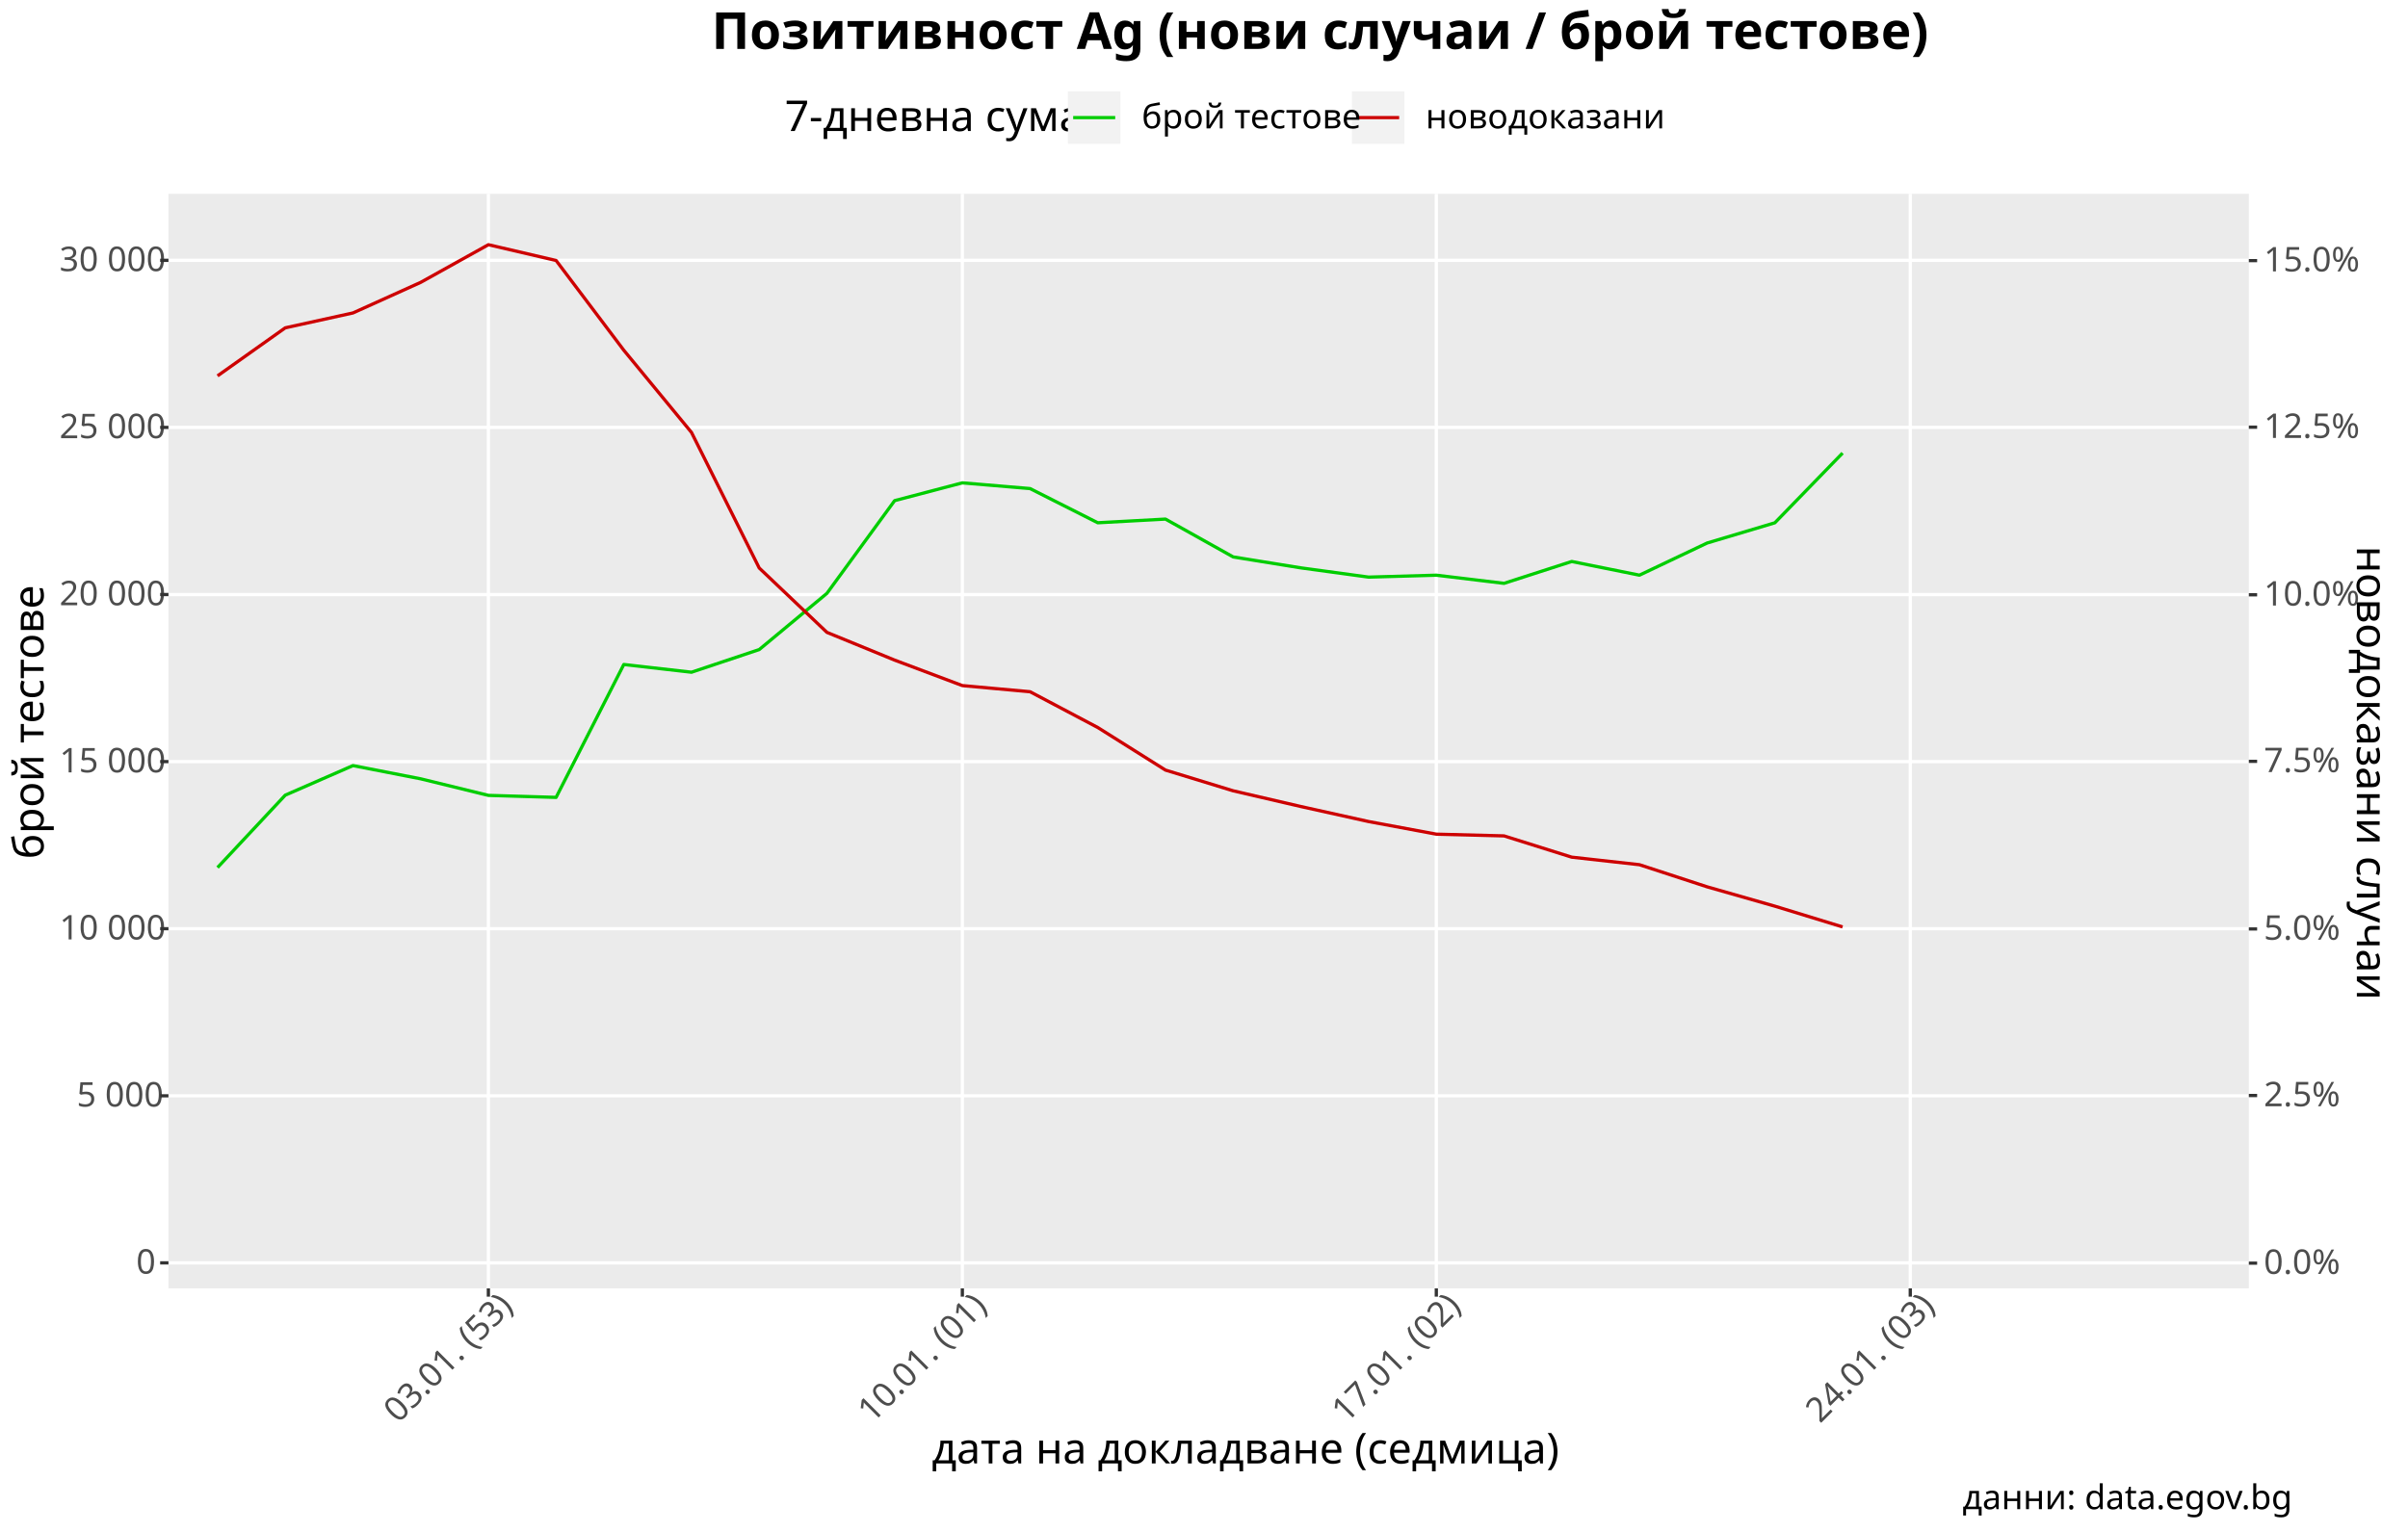
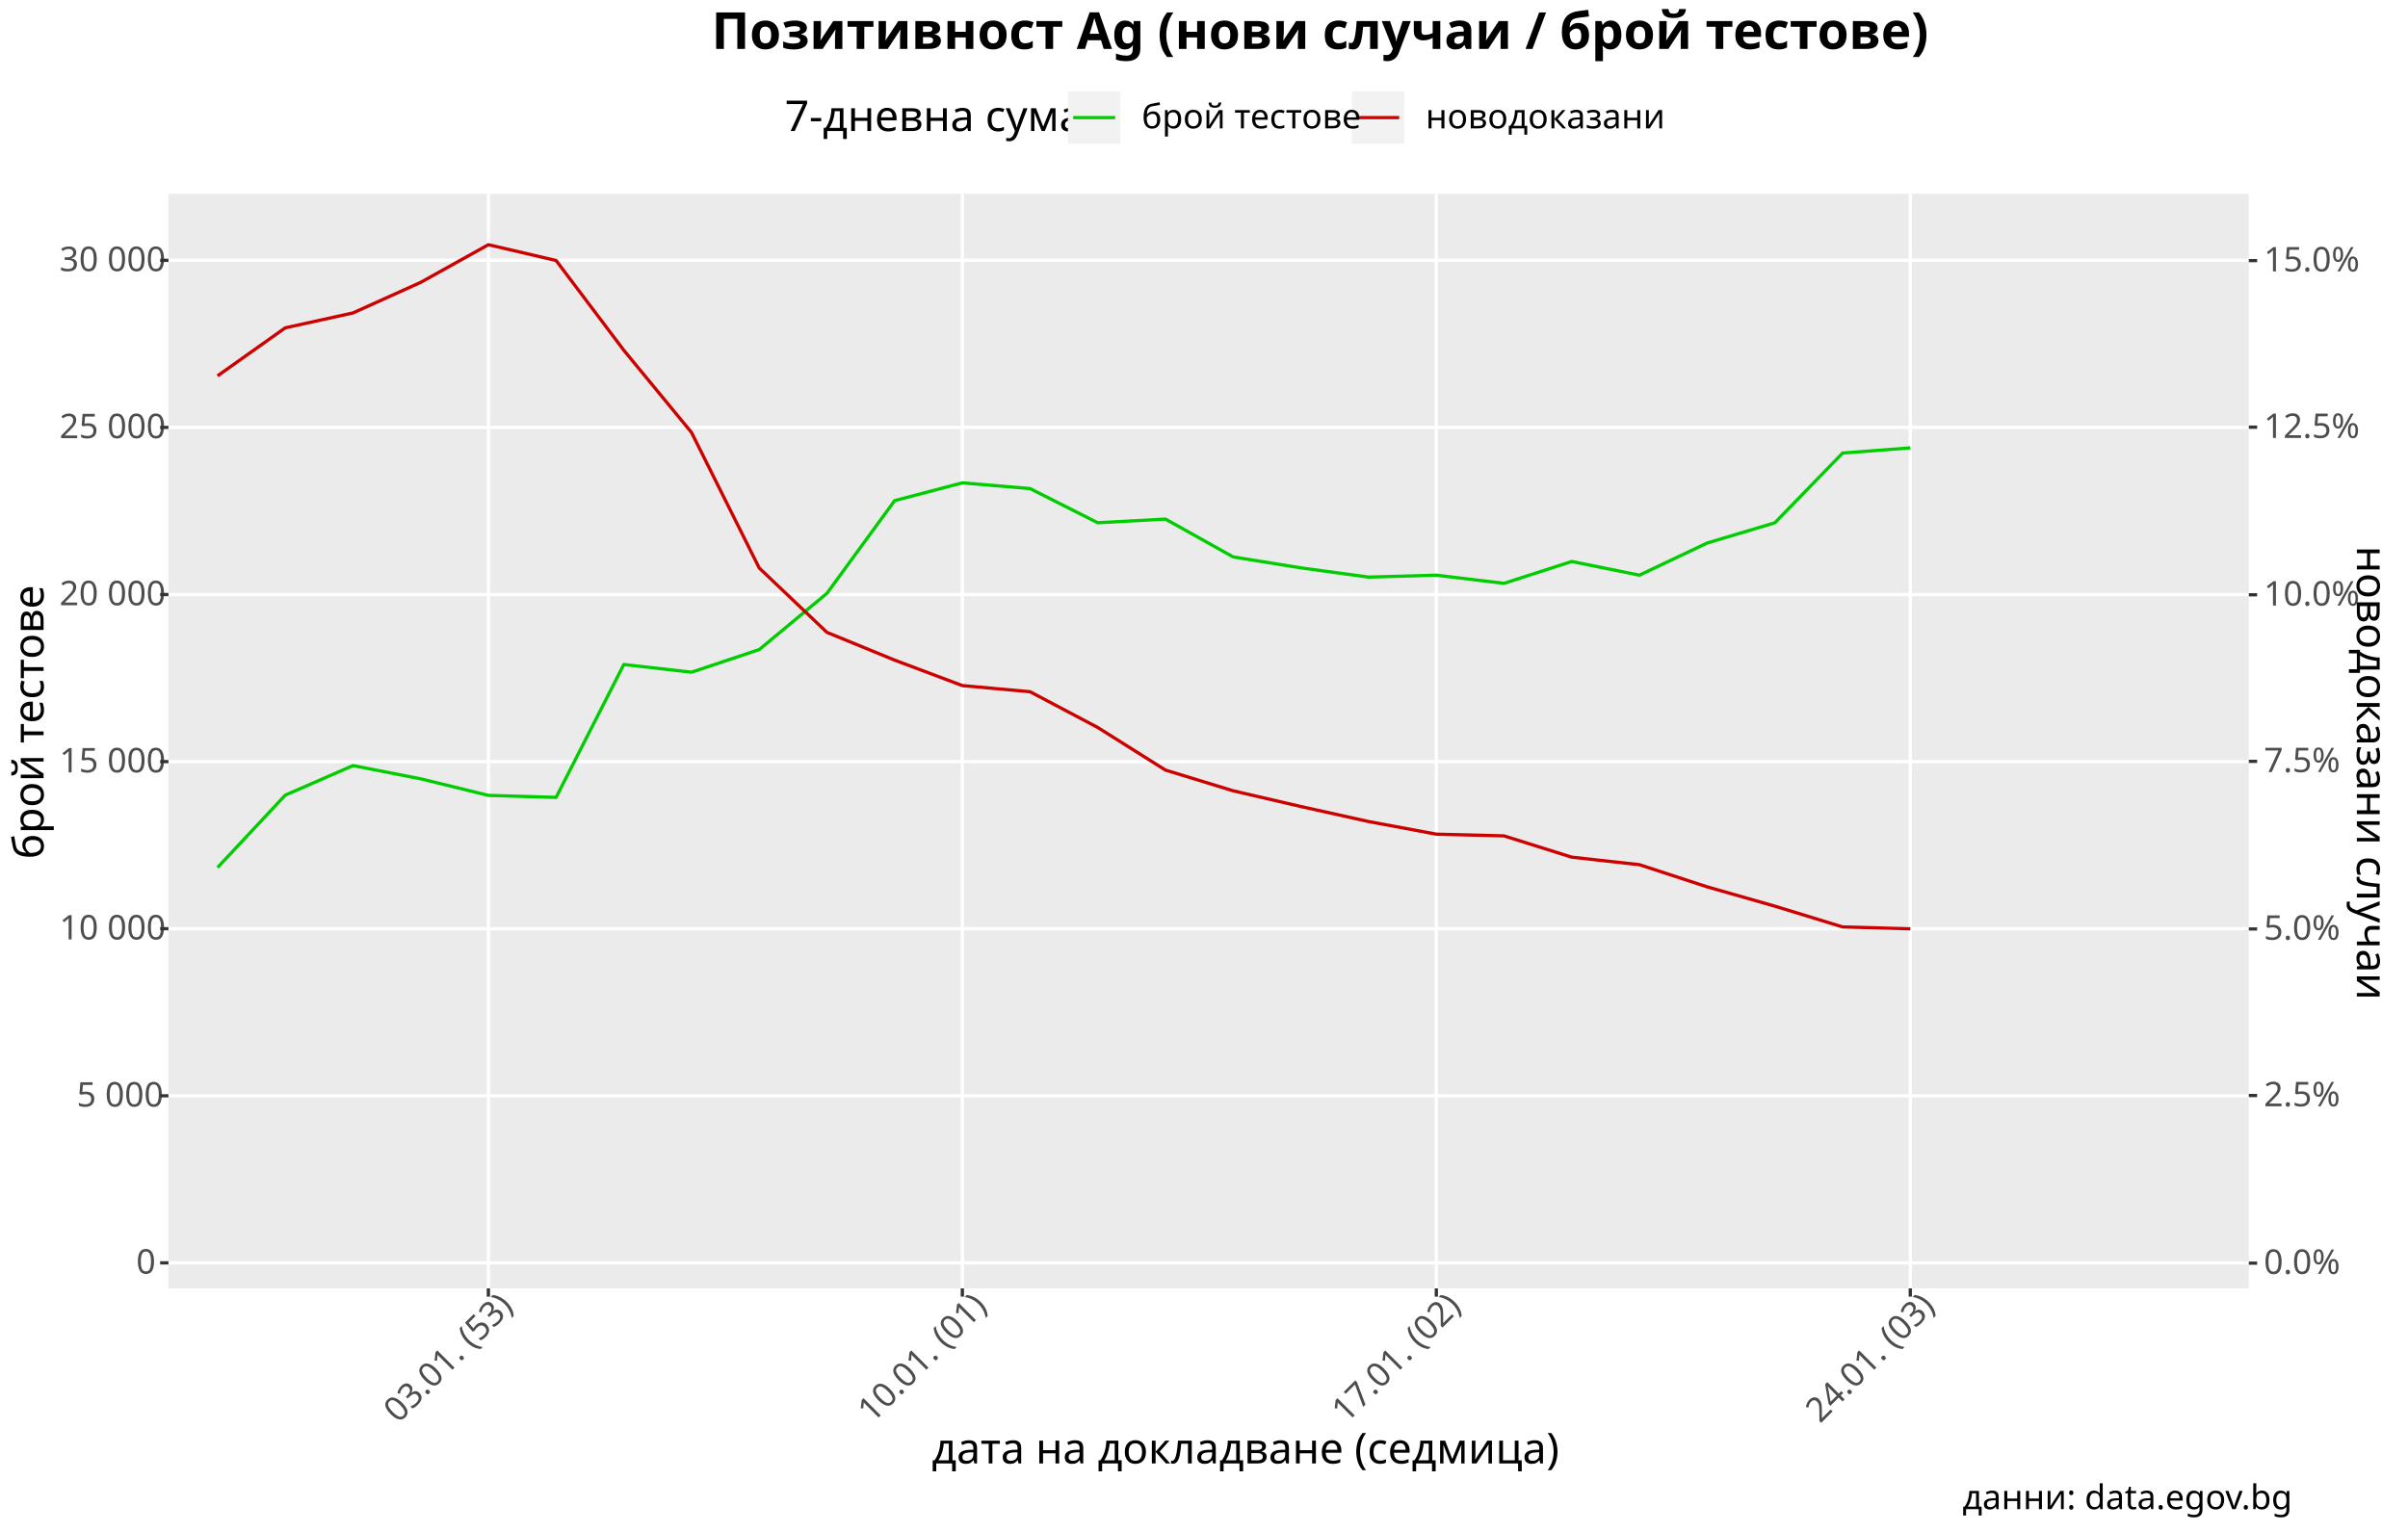
<svg xmlns="http://www.w3.org/2000/svg" viewBox="0 0 792.00 504.00">
  <defs>
    <style type="text/css">
    line, polyline, polygon, path, rect, circle {
      fill: none;
      stroke: #000000;
      stroke-linecap: round;
      stroke-linejoin: round;
      stroke-miterlimit: 10.00;
    }
  </style>
  </defs>
  <rect width="100%" height="100%" style="stroke: none; fill: #FFFFFF;" />
  <rect x="0.00" y="0.00" width="792.00" height="504.00" style="stroke-width: 1.07; stroke: #FFFFFF; fill: #FFFFFF;" />
  <defs>
    <clipPath id="cpNTUuNDF8NzM5LjY1fDQyMy44N3w2My43Nw==">
      <rect x="55.41" y="63.77" width="684.24" height="360.10" />
    </clipPath>
  </defs>
  <rect x="55.41" y="63.77" width="684.24" height="360.10" style="stroke-width: 1.07; stroke: none; fill: #EBEBEB;" clip-path="url(#cpNTUuNDF8NzM5LjY1fDQyMy44N3w2My43Nw==)" />
  <polyline points="55.41,415.49 739.65,415.49 " style="stroke-width: 1.07; stroke: #FFFFFF; stroke-linecap: butt;" clip-path="url(#cpNTUuNDF8NzM5LjY1fDQyMy44N3w2My43Nw==)" />
  <polyline points="55.41,360.52 739.65,360.52 " style="stroke-width: 1.07; stroke: #FFFFFF; stroke-linecap: butt;" clip-path="url(#cpNTUuNDF8NzM5LjY1fDQyMy44N3w2My43Nw==)" />
  <polyline points="55.41,305.54 739.65,305.54 " style="stroke-width: 1.07; stroke: #FFFFFF; stroke-linecap: butt;" clip-path="url(#cpNTUuNDF8NzM5LjY1fDQyMy44N3w2My43Nw==)" />
  <polyline points="55.41,250.57 739.65,250.57 " style="stroke-width: 1.07; stroke: #FFFFFF; stroke-linecap: butt;" clip-path="url(#cpNTUuNDF8NzM5LjY1fDQyMy44N3w2My43Nw==)" />
  <polyline points="55.41,195.60 739.65,195.60 " style="stroke-width: 1.07; stroke: #FFFFFF; stroke-linecap: butt;" clip-path="url(#cpNTUuNDF8NzM5LjY1fDQyMy44N3w2My43Nw==)" />
  <polyline points="55.41,140.62 739.65,140.62 " style="stroke-width: 1.07; stroke: #FFFFFF; stroke-linecap: butt;" clip-path="url(#cpNTUuNDF8NzM5LjY1fDQyMy44N3w2My43Nw==)" />
  <polyline points="55.41,85.65 739.65,85.65 " style="stroke-width: 1.07; stroke: #FFFFFF; stroke-linecap: butt;" clip-path="url(#cpNTUuNDF8NzM5LjY1fDQyMy44N3w2My43Nw==)" />
  <polyline points="160.63,423.87 160.63,63.77 " style="stroke-width: 1.07; stroke: #FFFFFF; stroke-linecap: butt;" clip-path="url(#cpNTUuNDF8NzM5LjY1fDQyMy44N3w2My43Nw==)" />
  <polyline points="316.52,423.87 316.52,63.77 " style="stroke-width: 1.07; stroke: #FFFFFF; stroke-linecap: butt;" clip-path="url(#cpNTUuNDF8NzM5LjY1fDQyMy44N3w2My43Nw==)" />
  <polyline points="472.41,423.87 472.41,63.77 " style="stroke-width: 1.07; stroke: #FFFFFF; stroke-linecap: butt;" clip-path="url(#cpNTUuNDF8NzM5LjY1fDQyMy44N3w2My43Nw==)" />
  <polyline points="628.30,423.87 628.30,63.77 " style="stroke-width: 1.07; stroke: #FFFFFF; stroke-linecap: butt;" clip-path="url(#cpNTUuNDF8NzM5LjY1fDQyMy44N3w2My43Nw==)" />
-   <polyline points="71.55,285.42 93.82,261.61 116.09,251.88 138.36,256.23 160.63,261.68 182.90,262.34 205.17,218.62 227.44,221.16 249.71,213.71 271.98,195.21 294.25,164.71 316.52,158.86 338.79,160.74 361.06,171.99 383.33,170.78 405.60,183.23 427.87,186.83 450.14,189.87 472.41,189.24 494.68,191.92 516.95,184.73 539.22,189.23 561.49,178.65 583.76,172.00 606.03,149.06 " style="stroke-width: 1.07; stroke: #00CD00; stroke-linecap: butt;" clip-path="url(#cpNTUuNDF8NzM5LjY1fDQyMy44N3w2My43Nw==)" />
-   <polyline points="71.55,123.66 93.82,107.86 116.09,102.96 138.36,92.90 160.63,80.51 182.90,85.70 205.17,115.23 227.44,142.28 249.71,186.87 271.98,208.05 294.25,217.18 316.52,225.56 338.79,227.58 361.06,239.35 383.33,253.36 405.60,260.18 427.87,265.35 450.14,270.29 472.41,274.44 494.68,275.01 516.95,282.01 539.22,284.49 561.49,291.77 583.76,298.13 606.03,304.96 " style="stroke-width: 1.07; stroke: #CD0000; stroke-linecap: butt;" clip-path="url(#cpNTUuNDF8NzM5LjY1fDQyMy44N3w2My43Nw==)" />
+   <polyline points="71.55,285.42 93.82,261.61 116.09,251.88 138.36,256.23 160.63,261.68 182.90,262.34 205.17,218.62 227.44,221.16 249.71,213.71 271.98,195.21 294.25,164.71 316.52,158.86 338.79,160.74 361.06,171.99 383.33,170.78 405.60,183.23 427.87,186.83 450.14,189.87 472.41,189.24 494.68,191.92 516.95,184.73 539.22,189.23 561.49,178.65 583.76,172.00 606.03,149.06 628.30,147.35 " style="stroke-width: 1.07; stroke: #00CD00; stroke-linecap: butt;" clip-path="url(#cpNTUuNDF8NzM5LjY1fDQyMy44N3w2My43Nw==)" />
+   <polyline points="71.55,123.66 93.82,107.86 116.09,102.96 138.36,92.90 160.63,80.51 182.90,85.70 205.17,115.23 227.44,142.28 249.71,186.87 271.98,208.05 294.25,217.18 316.52,225.56 338.79,227.58 361.06,239.35 383.33,253.36 405.60,260.18 427.87,265.35 450.14,270.29 472.41,274.44 494.68,275.01 516.95,282.01 539.22,284.49 561.49,291.77 583.76,298.13 606.03,304.96 628.30,305.58 " style="stroke-width: 1.07; stroke: #CD0000; stroke-linecap: butt;" clip-path="url(#cpNTUuNDF8NzM5LjY1fDQyMy44N3w2My43Nw==)" />
  <defs>
    <clipPath id="cpMC4wMHw3OTIuMDB8NTA0LjAwfDAuMDA=">
      <rect x="0.00" y="0.00" width="792.00" height="504.00" />
    </clipPath>
  </defs>
  <g clip-path="url(#cpMC4wMHw3OTIuMDB8NTA0LjAwfDAuMDA=)">
    <text x="44.80" y="419.03" style="font-size: 11.20px; fill: #4D4D4D; font-family: Calibri;" textLength="5.68px" lengthAdjust="spacingAndGlyphs">0</text>
  </g>
  <g clip-path="url(#cpMC4wMHw3OTIuMDB8NTA0LjAwfDAuMDA=)">
    <text x="25.24" y="364.06" style="font-size: 11.20px; fill: #4D4D4D; font-family: Calibri;" textLength="25.24px" lengthAdjust="spacingAndGlyphs">5 000</text>
  </g>
  <g clip-path="url(#cpMC4wMHw3OTIuMDB8NTA0LjAwfDAuMDA=)">
    <text x="19.56" y="309.08" style="font-size: 11.20px; fill: #4D4D4D; font-family: Calibri;" textLength="30.91px" lengthAdjust="spacingAndGlyphs">10 000</text>
  </g>
  <g clip-path="url(#cpMC4wMHw3OTIuMDB8NTA0LjAwfDAuMDA=)">
    <text x="19.56" y="254.11" style="font-size: 11.20px; fill: #4D4D4D; font-family: Calibri;" textLength="30.91px" lengthAdjust="spacingAndGlyphs">15 000</text>
  </g>
  <g clip-path="url(#cpMC4wMHw3OTIuMDB8NTA0LjAwfDAuMDA=)">
    <text x="19.56" y="199.13" style="font-size: 11.20px; fill: #4D4D4D; font-family: Calibri;" textLength="30.91px" lengthAdjust="spacingAndGlyphs">20 000</text>
  </g>
  <g clip-path="url(#cpMC4wMHw3OTIuMDB8NTA0LjAwfDAuMDA=)">
    <text x="19.56" y="144.16" style="font-size: 11.20px; fill: #4D4D4D; font-family: Calibri;" textLength="30.91px" lengthAdjust="spacingAndGlyphs">25 000</text>
  </g>
  <g clip-path="url(#cpMC4wMHw3OTIuMDB8NTA0LjAwfDAuMDA=)">
    <text x="19.56" y="89.19" style="font-size: 11.20px; fill: #4D4D4D; font-family: Calibri;" textLength="30.91px" lengthAdjust="spacingAndGlyphs">30 000</text>
  </g>
  <polyline points="52.67,415.49 55.41,415.49 " style="stroke-width: 1.07; stroke: #333333; stroke-linecap: butt;" clip-path="url(#cpMC4wMHw3OTIuMDB8NTA0LjAwfDAuMDA=)" />
  <polyline points="52.67,360.52 55.41,360.52 " style="stroke-width: 1.07; stroke: #333333; stroke-linecap: butt;" clip-path="url(#cpMC4wMHw3OTIuMDB8NTA0LjAwfDAuMDA=)" />
  <polyline points="52.67,305.54 55.41,305.54 " style="stroke-width: 1.07; stroke: #333333; stroke-linecap: butt;" clip-path="url(#cpMC4wMHw3OTIuMDB8NTA0LjAwfDAuMDA=)" />
  <polyline points="52.67,250.57 55.41,250.57 " style="stroke-width: 1.07; stroke: #333333; stroke-linecap: butt;" clip-path="url(#cpMC4wMHw3OTIuMDB8NTA0LjAwfDAuMDA=)" />
  <polyline points="52.67,195.60 55.41,195.60 " style="stroke-width: 1.07; stroke: #333333; stroke-linecap: butt;" clip-path="url(#cpMC4wMHw3OTIuMDB8NTA0LjAwfDAuMDA=)" />
  <polyline points="52.67,140.62 55.41,140.62 " style="stroke-width: 1.07; stroke: #333333; stroke-linecap: butt;" clip-path="url(#cpMC4wMHw3OTIuMDB8NTA0LjAwfDAuMDA=)" />
  <polyline points="52.67,85.65 55.41,85.65 " style="stroke-width: 1.07; stroke: #333333; stroke-linecap: butt;" clip-path="url(#cpMC4wMHw3OTIuMDB8NTA0LjAwfDAuMDA=)" />
  <polyline points="739.65,415.58 742.38,415.58 " style="stroke-width: 1.07; stroke: #333333; stroke-linecap: butt;" clip-path="url(#cpMC4wMHw3OTIuMDB8NTA0LjAwfDAuMDA=)" />
  <polyline points="739.65,360.42 742.38,360.42 " style="stroke-width: 1.07; stroke: #333333; stroke-linecap: butt;" clip-path="url(#cpMC4wMHw3OTIuMDB8NTA0LjAwfDAuMDA=)" />
  <polyline points="739.65,305.63 742.38,305.63 " style="stroke-width: 1.07; stroke: #333333; stroke-linecap: butt;" clip-path="url(#cpMC4wMHw3OTIuMDB8NTA0LjAwfDAuMDA=)" />
  <polyline points="739.65,250.48 742.38,250.48 " style="stroke-width: 1.07; stroke: #333333; stroke-linecap: butt;" clip-path="url(#cpMC4wMHw3OTIuMDB8NTA0LjAwfDAuMDA=)" />
  <polyline points="739.65,195.69 742.38,195.69 " style="stroke-width: 1.07; stroke: #333333; stroke-linecap: butt;" clip-path="url(#cpMC4wMHw3OTIuMDB8NTA0LjAwfDAuMDA=)" />
  <polyline points="739.65,140.54 742.38,140.54 " style="stroke-width: 1.07; stroke: #333333; stroke-linecap: butt;" clip-path="url(#cpMC4wMHw3OTIuMDB8NTA0LjAwfDAuMDA=)" />
  <polyline points="739.65,85.75 742.38,85.75 " style="stroke-width: 1.07; stroke: #333333; stroke-linecap: butt;" clip-path="url(#cpMC4wMHw3OTIuMDB8NTA0LjAwfDAuMDA=)" />
  <g clip-path="url(#cpMC4wMHw3OTIuMDB8NTA0LjAwfDAuMDA=)">
    <text x="744.58" y="419.11" style="font-size: 11.20px; fill: #4D4D4D; font-family: Calibri;" textLength="22.19px" lengthAdjust="spacingAndGlyphs">0.0%</text>
  </g>
  <g clip-path="url(#cpMC4wMHw3OTIuMDB8NTA0LjAwfDAuMDA=)">
    <text x="744.58" y="363.96" style="font-size: 11.20px; fill: #4D4D4D; font-family: Calibri;" textLength="22.19px" lengthAdjust="spacingAndGlyphs">2.5%</text>
  </g>
  <g clip-path="url(#cpMC4wMHw3OTIuMDB8NTA0LjAwfDAuMDA=)">
    <text x="744.58" y="309.17" style="font-size: 11.20px; fill: #4D4D4D; font-family: Calibri;" textLength="22.19px" lengthAdjust="spacingAndGlyphs">5.0%</text>
  </g>
  <g clip-path="url(#cpMC4wMHw3OTIuMDB8NTA0LjAwfDAuMDA=)">
    <text x="744.58" y="254.02" style="font-size: 11.20px; fill: #4D4D4D; font-family: Calibri;" textLength="22.19px" lengthAdjust="spacingAndGlyphs">7.5%</text>
  </g>
  <g clip-path="url(#cpMC4wMHw3OTIuMDB8NTA0LjAwfDAuMDA=)">
    <text x="744.58" y="199.23" style="font-size: 11.20px; fill: #4D4D4D; font-family: Calibri;" textLength="27.86px" lengthAdjust="spacingAndGlyphs">10.0%</text>
  </g>
  <g clip-path="url(#cpMC4wMHw3OTIuMDB8NTA0LjAwfDAuMDA=)">
    <text x="744.58" y="144.08" style="font-size: 11.20px; fill: #4D4D4D; font-family: Calibri;" textLength="27.86px" lengthAdjust="spacingAndGlyphs">12.5%</text>
  </g>
  <g clip-path="url(#cpMC4wMHw3OTIuMDB8NTA0LjAwfDAuMDA=)">
    <text x="744.58" y="89.29" style="font-size: 11.20px; fill: #4D4D4D; font-family: Calibri;" textLength="27.86px" lengthAdjust="spacingAndGlyphs">15.0%</text>
  </g>
  <polyline points="160.63,426.61 160.63,423.87 " style="stroke-width: 1.07; stroke: #333333; stroke-linecap: butt;" clip-path="url(#cpMC4wMHw3OTIuMDB8NTA0LjAwfDAuMDA=)" />
  <polyline points="316.52,426.61 316.52,423.87 " style="stroke-width: 1.07; stroke: #333333; stroke-linecap: butt;" clip-path="url(#cpMC4wMHw3OTIuMDB8NTA0LjAwfDAuMDA=)" />
  <polyline points="472.41,426.61 472.41,423.87 " style="stroke-width: 1.07; stroke: #333333; stroke-linecap: butt;" clip-path="url(#cpMC4wMHw3OTIuMDB8NTA0LjAwfDAuMDA=)" />
  <polyline points="628.30,426.61 628.30,423.87 " style="stroke-width: 1.07; stroke: #333333; stroke-linecap: butt;" clip-path="url(#cpMC4wMHw3OTIuMDB8NTA0LjAwfDAuMDA=)" />
  <g clip-path="url(#cpMC4wMHw3OTIuMDB8NTA0LjAwfDAuMDA=)">
    <text transform="translate(130.96,468.48) rotate(-45)" style="font-size: 11.20px; fill: #4D4D4D; font-family: Calibri;" textLength="49.04px" lengthAdjust="spacingAndGlyphs">03.01. (53)</text>
  </g>
  <g clip-path="url(#cpMC4wMHw3OTIuMDB8NTA0LjAwfDAuMDA=)">
    <text transform="translate(286.85,468.48) rotate(-45)" style="font-size: 11.20px; fill: #4D4D4D; font-family: Calibri;" textLength="49.04px" lengthAdjust="spacingAndGlyphs">10.01. (01)</text>
  </g>
  <g clip-path="url(#cpMC4wMHw3OTIuMDB8NTA0LjAwfDAuMDA=)">
    <text transform="translate(442.74,468.48) rotate(-45)" style="font-size: 11.20px; fill: #4D4D4D; font-family: Calibri;" textLength="49.04px" lengthAdjust="spacingAndGlyphs">17.01. (02)</text>
  </g>
  <g clip-path="url(#cpMC4wMHw3OTIuMDB8NTA0LjAwfDAuMDA=)">
    <text transform="translate(598.62,468.48) rotate(-45)" style="font-size: 11.20px; fill: #4D4D4D; font-family: Calibri;" textLength="49.04px" lengthAdjust="spacingAndGlyphs">24.01. (03)</text>
  </g>
  <g clip-path="url(#cpMC4wMHw3OTIuMDB8NTA0LjAwfDAuMDA=)">
    <text x="306.50" y="481.47" style="font-size: 14.00px; font-family: Calibri;" textLength="182.06px" lengthAdjust="spacingAndGlyphs">дата на докладване (седмица)</text>
  </g>
  <g clip-path="url(#cpMC4wMHw3OTIuMDB8NTA0LjAwfDAuMDA=)">
    <text transform="translate(14.33,282.67) rotate(-90)" style="font-size: 14.00px; font-family: Calibri;" textLength="77.71px" lengthAdjust="spacingAndGlyphs">брой тестове</text>
  </g>
  <g clip-path="url(#cpMC4wMHw3OTIuMDB8NTA0LjAwfDAuMDA=)">
    <text transform="translate(775.18,179.60) rotate(90)" style="font-size: 14.00px; font-family: Calibri;" textLength="128.43px" lengthAdjust="spacingAndGlyphs">новодоказани случаи</text>
  </g>
  <rect x="252.65" y="24.57" width="289.75" height="28.24" style="stroke-width: 1.07; stroke: none; fill: #FFFFFF;" clip-path="url(#cpMC4wMHw3OTIuMDB8NTA0LjAwfDAuMDA=)" />
  <g clip-path="url(#cpMC4wMHw3OTIuMDB8NTA0LjAwfDAuMDA=)">
    <text x="258.13" y="43.11" style="font-size: 14.00px; font-family: Calibri;" textLength="86.14px" lengthAdjust="spacingAndGlyphs">7-дневна сума</text>
  </g>
  <rect x="351.24" y="30.05" width="17.28" height="17.28" style="stroke-width: 1.07; stroke: none; fill: #F2F2F2;" clip-path="url(#cpMC4wMHw3OTIuMDB8NTA0LjAwfDAuMDA=)" />
  <line x1="352.97" y1="38.69" x2="366.80" y2="38.69" style="stroke-width: 1.07; stroke: #00CD00; stroke-linecap: butt;" clip-path="url(#cpMC4wMHw3OTIuMDB8NTA0LjAwfDAuMDA=)" />
  <rect x="444.64" y="30.05" width="17.28" height="17.28" style="stroke-width: 1.07; stroke: none; fill: #F2F2F2;" clip-path="url(#cpMC4wMHw3OTIuMDB8NTA0LjAwfDAuMDA=)" />
  <line x1="446.37" y1="38.69" x2="460.19" y2="38.69" style="stroke-width: 1.07; stroke: #CD0000; stroke-linecap: butt;" clip-path="url(#cpMC4wMHw3OTIuMDB8NTA0LjAwfDAuMDA=)" />
  <g clip-path="url(#cpMC4wMHw3OTIuMDB8NTA0LjAwfDAuMDA=)">
    <text x="375.50" y="42.23" style="font-size: 11.20px; font-family: Calibri;" textLength="62.17px" lengthAdjust="spacingAndGlyphs">брой тестове</text>
  </g>
  <g clip-path="url(#cpMC4wMHw3OTIuMDB8NTA0LjAwfDAuMDA=)">
    <text x="468.89" y="42.23" style="font-size: 11.20px; font-family: Calibri;" textLength="68.03px" lengthAdjust="spacingAndGlyphs">новодоказани</text>
  </g>
  <g clip-path="url(#cpMC4wMHw3OTIuMDB8NTA0LjAwfDAuMDA=)">
    <text x="234.04" y="16.09" style="font-size: 16.80px; font-weight: bold; font-family: Calibri;" textLength="326.98px" lengthAdjust="spacingAndGlyphs">Позитивност Ag (нови случаи / брой тестове)</text>
  </g>
  <g clip-path="url(#cpMC4wMHw3OTIuMDB8NTA0LjAwfDAuMDA=)">
    <text x="645.48" y="496.52" style="font-size: 11.20px; font-family: Calibri;" textLength="94.16px" lengthAdjust="spacingAndGlyphs">данни: data.egov.bg</text>
  </g>
</svg>
